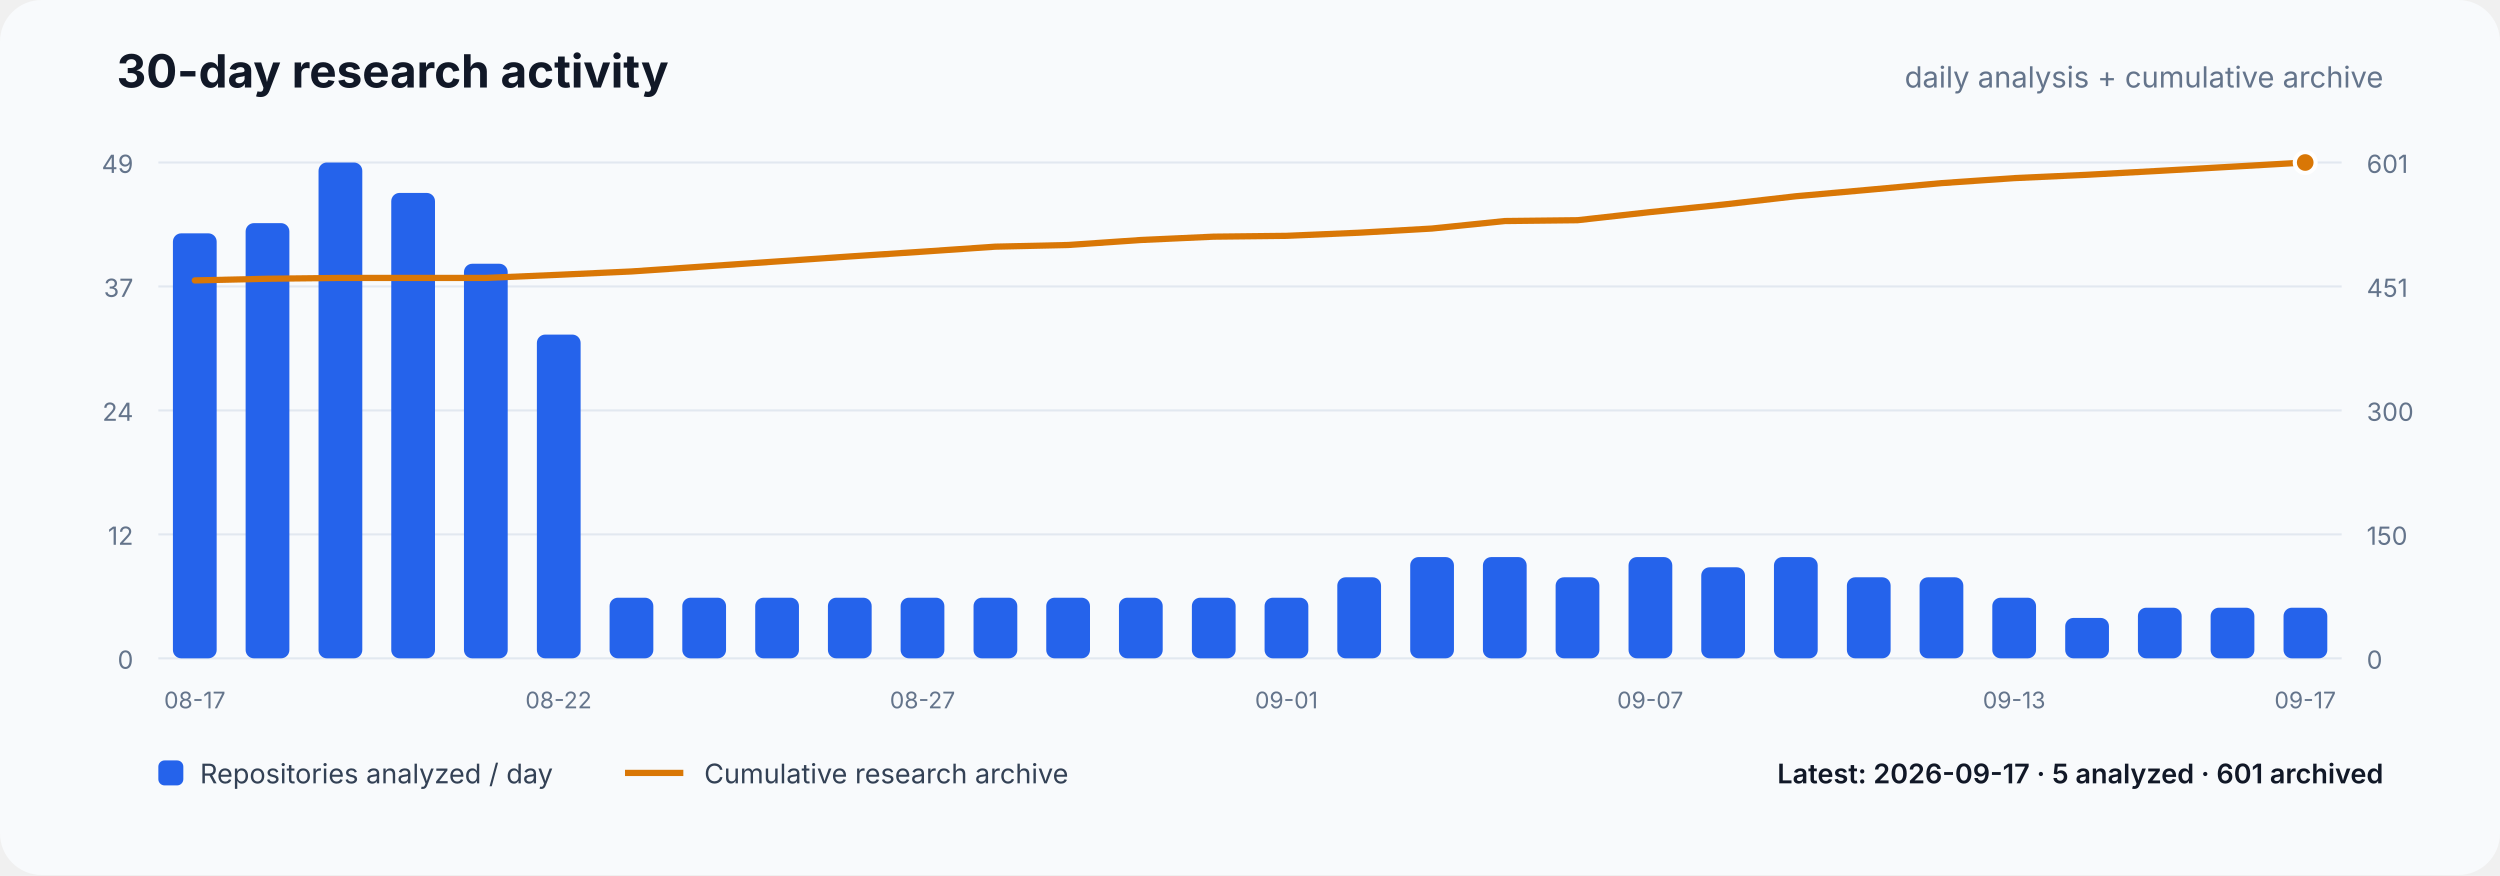
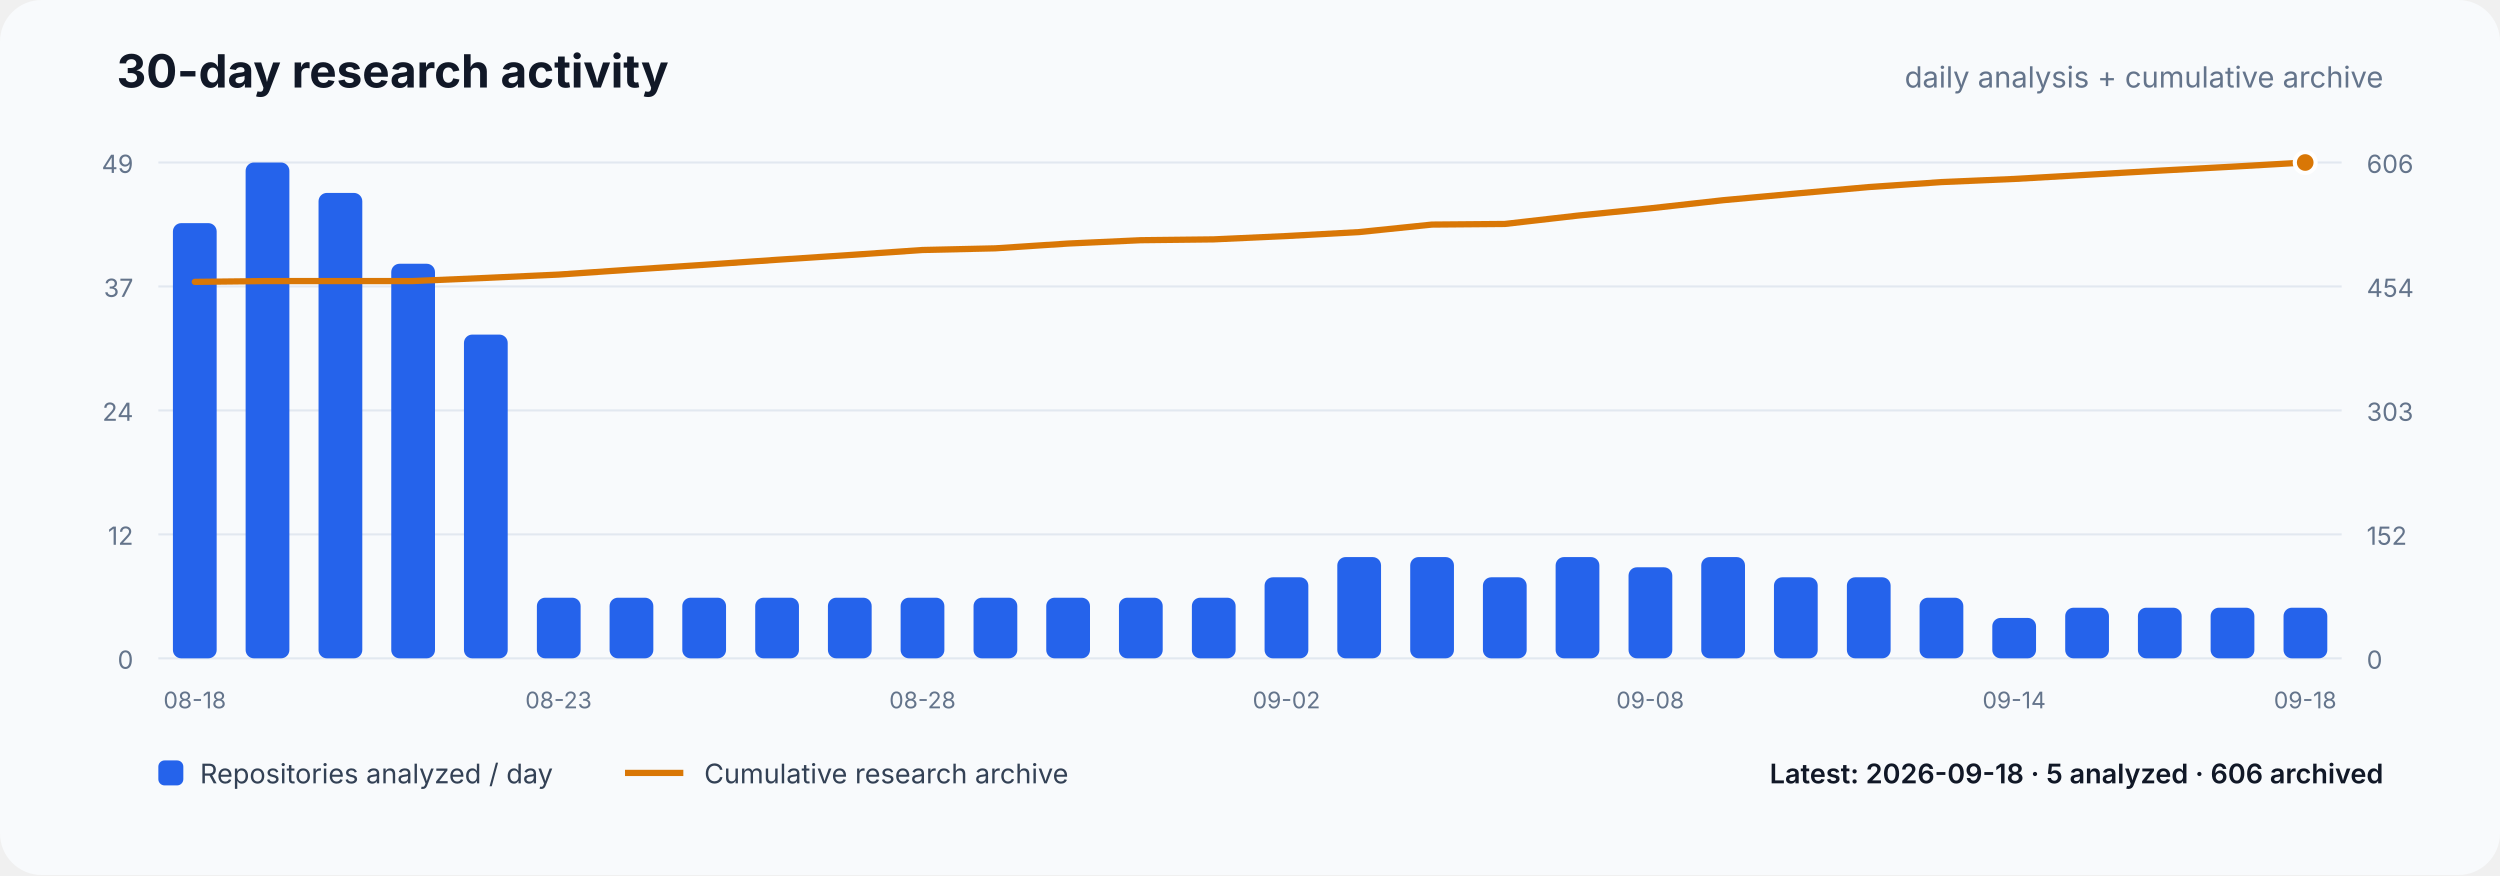
<svg xmlns="http://www.w3.org/2000/svg" width="1200" height="420" viewBox="0 0 1200 420" role="img" aria-labelledby="title desc">
  <rect width="1200" height="420" rx="20" fill="#f8fafc" />
  <text x="56" y="42" font-family="Inter,system-ui,sans-serif" font-size="22" font-weight="700" fill="#111827">30-day research activity</text>
  <text x="1144" y="42" text-anchor="end" font-family="Inter,system-ui,sans-serif" font-size="14" fill="#64748b">daily analysis + cumulative archive</text>
  <line x1="76" y1="316.0" x2="1124" y2="316.0" stroke="#e2e8f0" />
  <text x="64" y="321.0" text-anchor="end" font-family="Inter,system-ui,sans-serif" font-size="12" fill="#64748b">0</text>
  <text x="1136" y="321.0" font-family="Inter,system-ui,sans-serif" font-size="12" fill="#64748b">0</text>
  <line x1="76" y1="256.5" x2="1124" y2="256.5" stroke="#e2e8f0" />
  <text x="64" y="261.5" text-anchor="end" font-family="Inter,system-ui,sans-serif" font-size="12" fill="#64748b">12</text>
-   <text x="1136" y="261.5" font-family="Inter,system-ui,sans-serif" font-size="12" fill="#64748b">150</text>
+   <text x="1136" y="261.5" font-family="Inter,system-ui,sans-serif" font-size="12" fill="#64748b">152</text>
  <line x1="76" y1="197.0" x2="1124" y2="197.0" stroke="#e2e8f0" />
  <text x="64" y="202.0" text-anchor="end" font-family="Inter,system-ui,sans-serif" font-size="12" fill="#64748b">24</text>
-   <text x="1136" y="202.0" font-family="Inter,system-ui,sans-serif" font-size="12" fill="#64748b">300</text>
+   <text x="1136" y="202.0" font-family="Inter,system-ui,sans-serif" font-size="12" fill="#64748b">303</text>
  <line x1="76" y1="137.5" x2="1124" y2="137.5" stroke="#e2e8f0" />
  <text x="64" y="142.5" text-anchor="end" font-family="Inter,system-ui,sans-serif" font-size="12" fill="#64748b">37</text>
-   <text x="1136" y="142.5" font-family="Inter,system-ui,sans-serif" font-size="12" fill="#64748b">451</text>
+   <text x="1136" y="142.5" font-family="Inter,system-ui,sans-serif" font-size="12" fill="#64748b">454</text>
  <line x1="76" y1="78.0" x2="1124" y2="78.0" stroke="#e2e8f0" />
  <text x="64" y="83.0" text-anchor="end" font-family="Inter,system-ui,sans-serif" font-size="12" fill="#64748b">49</text>
-   <text x="1136" y="83.0" font-family="Inter,system-ui,sans-serif" font-size="12" fill="#64748b">601</text>
-   <rect x="83.0" y="112.0" width="21.0" height="204.0" rx="4" fill="#2563eb" />
-   <text x="93.5" y="340" text-anchor="middle" font-family="Inter,system-ui,sans-serif" font-size="11" fill="#64748b">08-17</text>
-   <rect x="117.9" y="107.1" width="21.0" height="208.9" rx="4" fill="#2563eb" />
-   <rect x="152.9" y="78.0" width="21.0" height="238.0" rx="4" fill="#2563eb" />
-   <rect x="187.8" y="92.6" width="21.0" height="223.4" rx="4" fill="#2563eb" />
-   <rect x="222.7" y="126.6" width="21.0" height="189.4" rx="4" fill="#2563eb" />
-   <rect x="257.7" y="160.6" width="21.0" height="155.4" rx="4" fill="#2563eb" />
-   <text x="268.1" y="340" text-anchor="middle" font-family="Inter,system-ui,sans-serif" font-size="11" fill="#64748b">08-22</text>
+   <text x="1136" y="83.0" font-family="Inter,system-ui,sans-serif" font-size="12" fill="#64748b">606</text>
+   <rect x="83.0" y="107.1" width="21.0" height="208.9" rx="4" fill="#2563eb" />
+   <text x="93.5" y="340" text-anchor="middle" font-family="Inter,system-ui,sans-serif" font-size="11" fill="#64748b">08-18</text>
+   <rect x="117.9" y="78.0" width="21.0" height="238.0" rx="4" fill="#2563eb" />
+   <rect x="152.9" y="92.6" width="21.0" height="223.4" rx="4" fill="#2563eb" />
+   <rect x="187.8" y="126.6" width="21.0" height="189.4" rx="4" fill="#2563eb" />
+   <rect x="222.7" y="160.6" width="21.0" height="155.4" rx="4" fill="#2563eb" />
+   <rect x="257.7" y="286.9" width="21.0" height="29.1" rx="4" fill="#2563eb" />
+   <text x="268.1" y="340" text-anchor="middle" font-family="Inter,system-ui,sans-serif" font-size="11" fill="#64748b">08-23</text>
  <rect x="292.6" y="286.9" width="21.0" height="29.1" rx="4" fill="#2563eb" />
  <rect x="327.5" y="286.9" width="21.0" height="29.1" rx="4" fill="#2563eb" />
  <rect x="362.5" y="286.9" width="21.0" height="29.1" rx="4" fill="#2563eb" />
  <rect x="397.4" y="286.9" width="21.0" height="29.1" rx="4" fill="#2563eb" />
  <rect x="432.3" y="286.9" width="21.0" height="29.1" rx="4" fill="#2563eb" />
-   <text x="442.8" y="340" text-anchor="middle" font-family="Inter,system-ui,sans-serif" font-size="11" fill="#64748b">08-27</text>
+   <text x="442.8" y="340" text-anchor="middle" font-family="Inter,system-ui,sans-serif" font-size="11" fill="#64748b">08-28</text>
  <rect x="467.3" y="286.9" width="21.0" height="29.1" rx="4" fill="#2563eb" />
  <rect x="502.2" y="286.9" width="21.0" height="29.1" rx="4" fill="#2563eb" />
  <rect x="537.1" y="286.9" width="21.0" height="29.1" rx="4" fill="#2563eb" />
  <rect x="572.1" y="286.9" width="21.0" height="29.1" rx="4" fill="#2563eb" />
-   <rect x="607.0" y="286.9" width="21.0" height="29.1" rx="4" fill="#2563eb" />
-   <text x="617.5" y="340" text-anchor="middle" font-family="Inter,system-ui,sans-serif" font-size="11" fill="#64748b">09-01</text>
-   <rect x="641.9" y="277.1" width="21.0" height="38.9" rx="4" fill="#2563eb" />
+   <rect x="607.0" y="277.1" width="21.0" height="38.9" rx="4" fill="#2563eb" />
+   <text x="617.5" y="340" text-anchor="middle" font-family="Inter,system-ui,sans-serif" font-size="11" fill="#64748b">09-02</text>
+   <rect x="641.9" y="267.4" width="21.0" height="48.6" rx="4" fill="#2563eb" />
  <rect x="676.9" y="267.4" width="21.0" height="48.6" rx="4" fill="#2563eb" />
-   <rect x="711.8" y="267.4" width="21.0" height="48.6" rx="4" fill="#2563eb" />
-   <rect x="746.7" y="277.1" width="21.0" height="38.9" rx="4" fill="#2563eb" />
-   <rect x="781.7" y="267.4" width="21.0" height="48.6" rx="4" fill="#2563eb" />
-   <text x="792.1" y="340" text-anchor="middle" font-family="Inter,system-ui,sans-serif" font-size="11" fill="#64748b">09-07</text>
-   <rect x="816.6" y="272.3" width="21.0" height="43.7" rx="4" fill="#2563eb" />
-   <rect x="851.5" y="267.4" width="21.0" height="48.6" rx="4" fill="#2563eb" />
+   <rect x="711.8" y="277.1" width="21.0" height="38.9" rx="4" fill="#2563eb" />
+   <rect x="746.7" y="267.4" width="21.0" height="48.6" rx="4" fill="#2563eb" />
+   <rect x="781.7" y="272.3" width="21.0" height="43.7" rx="4" fill="#2563eb" />
+   <text x="792.1" y="340" text-anchor="middle" font-family="Inter,system-ui,sans-serif" font-size="11" fill="#64748b">09-08</text>
+   <rect x="816.6" y="267.4" width="21.0" height="48.6" rx="4" fill="#2563eb" />
+   <rect x="851.5" y="277.1" width="21.0" height="38.9" rx="4" fill="#2563eb" />
  <rect x="886.5" y="277.1" width="21.0" height="38.9" rx="4" fill="#2563eb" />
-   <rect x="921.4" y="277.1" width="21.0" height="38.9" rx="4" fill="#2563eb" />
-   <rect x="956.3" y="286.9" width="21.0" height="29.1" rx="4" fill="#2563eb" />
-   <text x="966.8" y="340" text-anchor="middle" font-family="Inter,system-ui,sans-serif" font-size="11" fill="#64748b">09-13</text>
-   <rect x="991.3" y="296.6" width="21.0" height="19.4" rx="4" fill="#2563eb" />
+   <rect x="921.4" y="286.9" width="21.0" height="29.1" rx="4" fill="#2563eb" />
+   <rect x="956.3" y="296.6" width="21.0" height="19.4" rx="4" fill="#2563eb" />
+   <text x="966.8" y="340" text-anchor="middle" font-family="Inter,system-ui,sans-serif" font-size="11" fill="#64748b">09-14</text>
+   <rect x="991.3" y="291.7" width="21.0" height="24.3" rx="4" fill="#2563eb" />
  <rect x="1026.2" y="291.7" width="21.0" height="24.3" rx="4" fill="#2563eb" />
  <rect x="1061.1" y="291.7" width="21.0" height="24.3" rx="4" fill="#2563eb" />
  <rect x="1096.1" y="291.7" width="21.0" height="24.3" rx="4" fill="#2563eb" />
-   <text x="1106.5" y="340" text-anchor="middle" font-family="Inter,system-ui,sans-serif" font-size="11" fill="#64748b">09-17</text>
-   <polyline points="93.5,134.6 128.4,133.8 163.3,133.4 198.3,133.4 233.2,133.4 268.1,131.9 303.1,130.3 338.0,127.9 372.9,125.5 407.9,123.1 442.8,120.8 477.7,118.4 512.7,117.6 547.6,115.2 582.5,113.6 617.5,113.2 652.4,111.7 687.3,109.7 722.3,106.1 757.2,105.7 792.1,101.8 827.1,98.2 862.0,94.2 896.9,91.1 931.9,87.9 966.8,85.5 1001.7,83.9 1036.7,82.0 1071.6,80.0 1106.5,78.0" fill="none" stroke="#d97706" stroke-width="3" stroke-linejoin="round" stroke-linecap="round" />
+   <text x="1106.5" y="340" text-anchor="middle" font-family="Inter,system-ui,sans-serif" font-size="11" fill="#64748b">09-18</text>
+   <polyline points="93.5,135.3 128.4,134.9 163.3,134.9 198.3,134.9 233.2,133.4 268.1,131.8 303.1,129.4 338.0,127.1 372.9,124.7 407.9,122.4 442.8,120.0 477.7,119.2 512.7,116.9 547.6,115.3 582.5,114.9 617.5,113.3 652.4,111.4 687.3,107.8 722.3,107.5 757.2,103.5 792.1,100.0 827.1,96.1 862.0,92.9 896.9,89.8 931.9,87.4 966.8,85.9 1001.7,83.9 1036.7,81.9 1071.6,80.0 1106.5,78.0" fill="none" stroke="#d97706" stroke-width="3" stroke-linejoin="round" stroke-linecap="round" />
  <circle cx="1106.5" cy="78.0" r="5" fill="#d97706" stroke="#fff" stroke-width="2" />
  <rect x="76" y="365" width="12" height="12" rx="3" fill="#2563eb" />
  <text x="96" y="376" font-family="Inter,system-ui,sans-serif" font-size="13" fill="#334155">Repositories analyzed / day</text>
  <line x1="300" y1="371" x2="328" y2="371" stroke="#d97706" stroke-width="3" />
  <text x="338" y="376" font-family="Inter,system-ui,sans-serif" font-size="13" fill="#334155">Cumulative research archive</text>
-   <text x="1144" y="376" text-anchor="end" font-family="Inter,system-ui,sans-serif" font-size="13" font-weight="600" fill="#111827">Latest: 2026-09-17 · 5 analyzed · 601 archived</text>
+   <text x="1144" y="376" text-anchor="end" font-family="Inter,system-ui,sans-serif" font-size="13" font-weight="600" fill="#111827">Latest: 2026-09-18 · 5 analyzed · 606 archived</text>
</svg>
